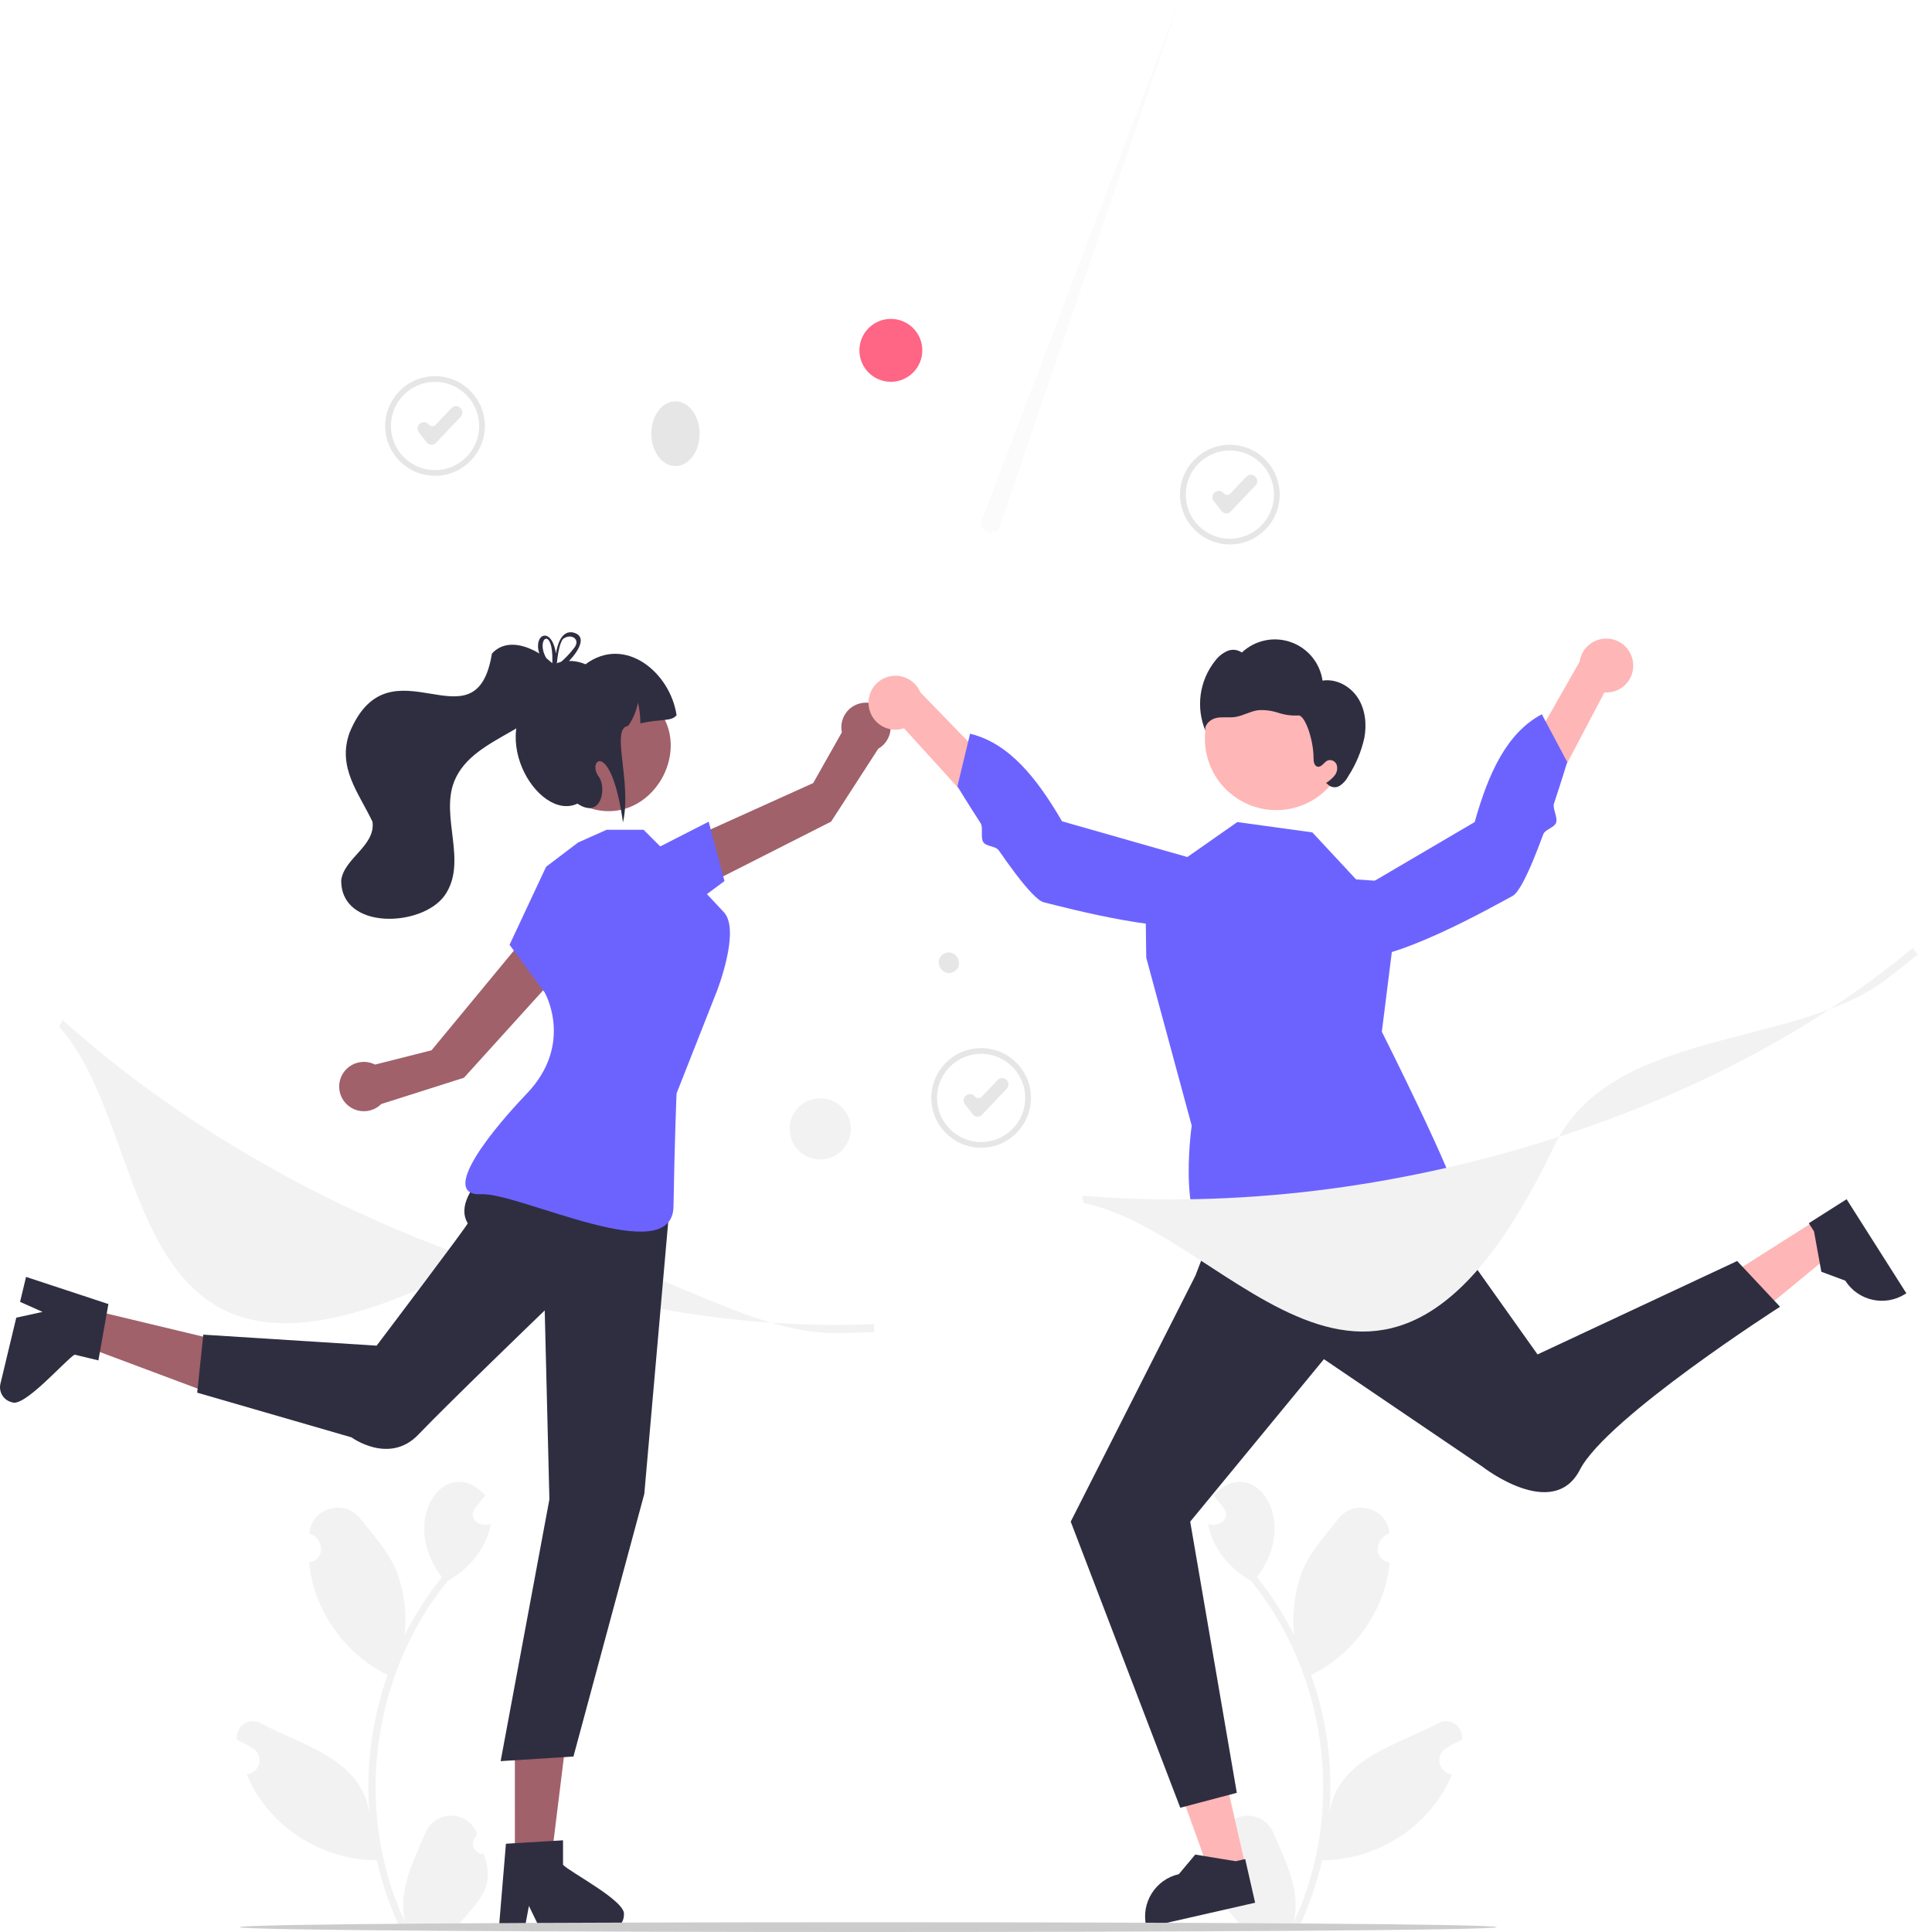
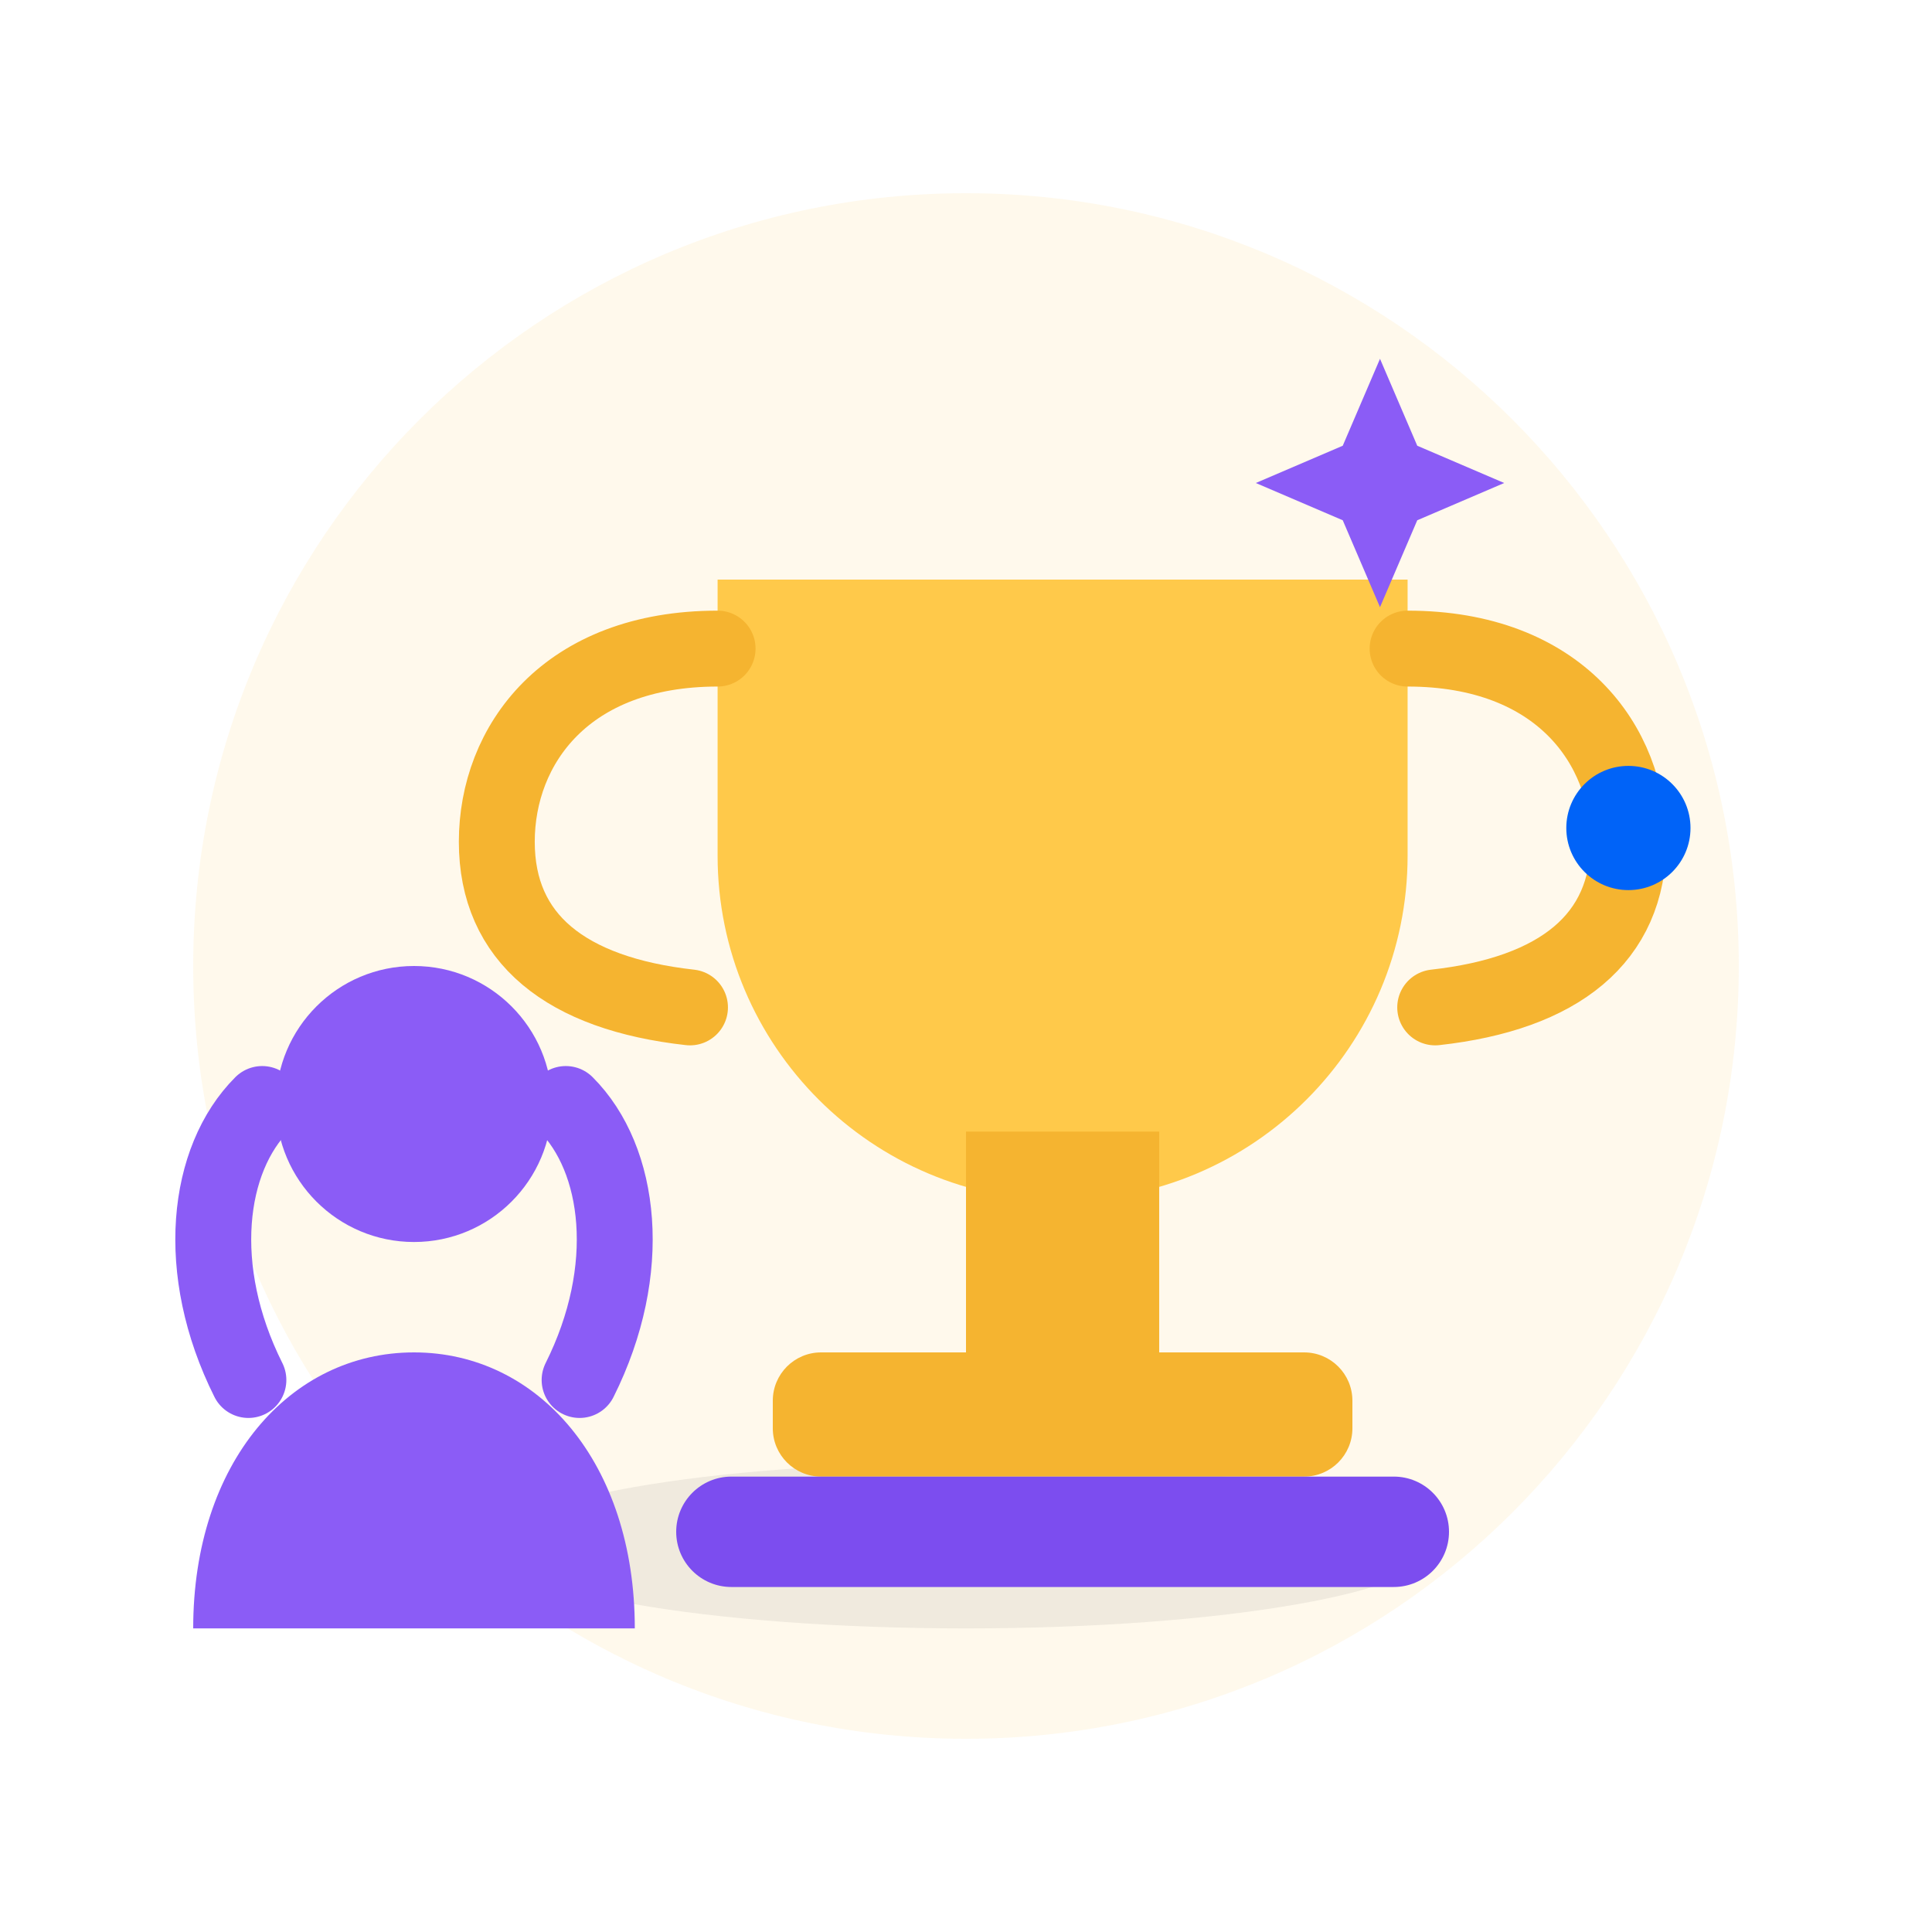
- <svg xmlns="http://www.w3.org/2000/svg" id="e313d722-337d-411e-8a65-01539115973b" data-name="Layer 1" width="670.713" height="675.702" viewBox="0 0 670.713 675.702">
-   <path d="M433.834,760.56a3.613,3.613,0,0,1-2.619-6.263c.091-.362.156-.622.248-.984a9.707,9.707,0,0,0-17.997-.17c-4.282,10.023-9.825,20.4-7.068,31.44-18.206-38.585-12.015-86.582,14.891-119.58,7.437-4.097,13.465-11.376,15.034-19.827-3.681,1.247-8.27-1.747-5.502-5.624,1.2-1.482,2.411-2.952,3.61-4.434-13.982-14.89-30.641,8.512-15.251,28.609A115.847,115.847,0,0,0,406.169,684.08a48.709,48.709,0,0,0-2.908-22.624c-2.783-6.715-8.001-12.37-12.595-18.175-5.586-7.073-17.083-3.81-17.835,5.166,5.155,1.694,5.825,9.141-.072,10.16,1.545,16.698,12.453,32.043,27.478,39.366a116.299,116.299,0,0,0-6.355,48.611c-2.652-19.25-23.316-23.921-37.759-31.572a5.626,5.626,0,0,0-8.58,5.699,32.495,32.495,0,0,1,5.696,3.005,4.911,4.911,0,0,1-2.282,8.965c7.28,18.018,26.102,30.117,45.434,30.049a119.563,119.563,0,0,0,8.032,23.447h28.692c.103-.319.195-.648.288-.967a32.599,32.599,0,0,1-7.939-.473c7.026-8.319,12.46-12.563,8.371-24.177Z" transform="translate(-264.6436 -112.1492)" fill="#f2f2f2" />
-   <path d="M689.626,760.56a3.613,3.613,0,0,0,2.619-6.263c-.091-.362-.156-.622-.248-.984a9.707,9.707,0,0,1,17.997-.17c4.282,10.023,9.825,20.4,7.068,31.44,18.206-38.585,12.015-86.582-14.891-119.58-7.437-4.097-13.465-11.376-15.034-19.827,3.681,1.247,8.27-1.747,5.502-5.624-1.2-1.482-2.411-2.952-3.61-4.434,13.982-14.89,30.641,8.512,15.251,28.609A115.846,115.846,0,0,1,717.291,684.08a48.709,48.709,0,0,1,2.908-22.624c2.783-6.715,8.001-12.37,12.595-18.175,5.586-7.073,17.083-3.81,17.835,5.166-5.155,1.694-5.825,9.141.072,10.16-1.545,16.698-12.453,32.043-27.478,39.366a116.299,116.299,0,0,1,6.355,48.611c2.652-19.25,23.316-23.921,37.759-31.572a5.626,5.626,0,0,1,8.58,5.699,32.495,32.495,0,0,0-5.696,3.005,4.911,4.911,0,0,0,2.282,8.965C765.222,750.699,746.4,762.798,727.069,762.73a119.562,119.562,0,0,1-8.032,23.447H690.345c-.103-.319-.195-.648-.288-.967a32.599,32.599,0,0,0,7.939-.473c-7.026-8.319-12.46-12.563-8.371-24.177Z" transform="translate(-264.6436 -112.1492)" fill="#f2f2f2" />
-   <polygon points="435.621 652.671 423.265 655.481 406.541 609.159 424.778 605.01 435.621 652.671" fill="#ffb6b6" />
-   <path d="M703.633,777.61l-37.997,8.645-.109-.481a15.168,15.168,0,0,1,11.424-18.155l.001-0,5.742-6.845,14.148,2.319,3.317-.755Z" transform="translate(-264.6436 -112.1492)" fill="#2f2e41" />
-   <polygon points="634.947 426.88 641.739 437.577 603.711 468.871 593.685 453.082 634.947 426.88" fill="#ffb6b6" />
-   <path d="M910.51,531.565l20.89,32.895-.416.264a15.168,15.168,0,0,1-20.935-4.672l-.001-.001-8.375-3.114L899.114,542.832l-1.824-2.872Z" transform="translate(-264.6436 -112.1492)" fill="#2f2e41" />
-   <path d="M505.719,424.661l-3.052-17.689L549.064,386.021l10.02-17.74a8.626,8.626,0,1,1,12.739,5.725l-16.483,25.483Z" transform="translate(-264.6436 -112.1492)" fill="#a0616a" />
-   <polygon points="226.971 298.052 247.865 287.379 253.396 308.147 238.883 318.905 226.971 298.052" fill="#6c63ff" />
-   <polygon points="180.086 651.062 192.719 651.061 198.729 602.332 180.083 602.333 180.086 651.062" fill="#a0616a" />
-   <path d="M461.567,764.348v-8.565l-3.321.203-13.52.801-3.129.192-2.392,28.684-.128,1.538h8.97l.288-1.527L449.638,778.733l3.364,6.941.737,1.527h23.782a5.374,5.374,0,0,0,5.34-5.35C483.865,777.163,464.087,767.029,461.567,764.348Z" transform="translate(-264.6436 -112.1492)" fill="#2f2e41" />
-   <polygon points="30.123 457.676 27.178 469.962 73.163 487.168 77.509 469.036 30.123 457.676" fill="#a0616a" />
-   <path d="M290.735,585.934l8.329,1.997.577-3.277,2.373-13.334.543-3.088-27.336-9.014-1.466-.483-2.092,8.723,1.418.636,6.446,2.885-7.534,1.653-1.657.36L264.791,596.12a5.374,5.374,0,0,0,3.958,6.44C273.074,604.629,287.541,587.76,290.735,585.934Z" transform="translate(-264.6436 -112.1492)" fill="#2f2e41" />
-   <path d="M464.263,447.839,448.002,440.238l-32.428,39.244L395.821,484.477a8.626,8.626,0,1,0,2.169,13.797l28.924-9.192Z" transform="translate(-264.6436 -112.1492)" fill="#a0616a" />
-   <path d="M694.802,302.564A17.428,17.428,0,1,1,712.23,285.136,17.447,17.447,0,0,1,694.802,302.564Zm0-32.855A15.428,15.428,0,1,0,710.23,285.136,15.445,15.445,0,0,0,694.802,269.708Z" transform="translate(-264.6436 -112.1492)" fill="#e6e6e6" />
-   <path d="M693.572,291.702c-.035,0-.07-.001-.105-.003a2.148,2.148,0,0,1-1.592-.827l-2.745-3.53a2.149,2.149,0,0,1,.377-3.016l.099-.077a2.149,2.149,0,0,1,3.017.377,1.568,1.568,0,0,0,2.374.116l5.574-5.885a2.152,2.152,0,0,1,3.039-.083l.091.087a2.149,2.149,0,0,1,.082,3.039l-8.65,9.131A2.147,2.147,0,0,1,693.572,291.702Z" transform="translate(-264.6436 -112.1492)" fill="#e6e6e6" />
-   <path d="M607.802,513.564A17.428,17.428,0,1,1,625.23,496.136,17.447,17.447,0,0,1,607.802,513.564Zm0-32.855A15.428,15.428,0,1,0,623.23,496.136,15.445,15.445,0,0,0,607.802,480.708Z" transform="translate(-264.6436 -112.1492)" fill="#e6e6e6" />
-   <path d="M606.572,502.702c-.035,0-.07-.001-.105-.003a2.148,2.148,0,0,1-1.592-.827l-2.745-3.53a2.149,2.149,0,0,1,.377-3.016l.099-.077a2.149,2.149,0,0,1,3.017.377,1.568,1.568,0,0,0,2.374.116l5.574-5.885a2.152,2.152,0,0,1,3.039-.083l.091.087a2.149,2.149,0,0,1,.082,3.039l-8.65,9.131A2.147,2.147,0,0,1,606.572,502.702Z" transform="translate(-264.6436 -112.1492)" fill="#e6e6e6" />
-   <path d="M416.802,278.564A17.428,17.428,0,1,1,434.23,261.136,17.447,17.447,0,0,1,416.802,278.564Zm0-32.855A15.428,15.428,0,1,0,432.23,261.136,15.445,15.445,0,0,0,416.802,245.708Z" transform="translate(-264.6436 -112.1492)" fill="#e6e6e6" />
-   <path d="M415.572,267.702c-.035,0-.07-.001-.105-.003a2.148,2.148,0,0,1-1.592-.827l-2.745-3.53a2.149,2.149,0,0,1,.377-3.016l.099-.077a2.149,2.149,0,0,1,3.017.377,1.568,1.568,0,0,0,2.374.116l5.574-5.885a2.152,2.152,0,0,1,3.039-.083l.091.087a2.149,2.149,0,0,1,.082,3.039l-8.65,9.131A2.147,2.147,0,0,1,415.572,267.702Z" transform="translate(-264.6436 -112.1492)" fill="#e6e6e6" />
-   <path d="M556.329,578.362c-40.413,0-86.857-44.846-127.949-23.539-124.415,64.514-107.289-43.44-143.032-83.589l1.173-2.354c39.439,35.363,88.679,64.135,142.399,83.205,48.546,17.235,97.455,25.22,141.423,23.113l.076,2.829Q563.455,578.363,556.329,578.362Z" transform="translate(-264.6436 -112.1492)" fill="#f2f2f2" />
-   <ellipse cx="236.249" cy="151.676" rx="8.447" ry="11.327" fill="#e6e6e6" />
-   <path d="M598.459,451.863c-3.862,2.573-7.815-3.551-3.878-6.01C598.443,443.279,602.395,449.404,598.459,451.863Z" transform="translate(-264.6436 -112.1492)" fill="#e6e6e6" />
-   <circle cx="311.586" cy="122.53" r="11" fill="#ff6584" />
-   <path d="M614.704,294.958l62.593-182.809L608.566,292.77a3.442,3.442,0,1,0,6.138,2.188Z" transform="translate(-264.6436 -112.1492)" fill="#f0f0f0" opacity="0.3" style="isolation:isolate" />
-   <circle cx="286.88" cy="394.821" r="10.702" fill="#f2f2f2" />
-   <path d="M447.869,511.053s-26.681,17.373-19.626,28.918c.243.398-31.87,42.811-31.87,42.811l-60.622-3.848-2.136,20.29,53.97,15.631s13.203,9.7,23.403-.987,44.174-43.415,44.174-43.415l1.639,66.077-17.055,91.563,25.465-1.615,24.785-91.86,9.149-104.054Z" transform="translate(-264.6436 -112.1492)" fill="#2f2e41" />
-   <path d="M466.874,406.784l-11.22,8.503-12.788,27.294,12.297,16.701s10.344,17.927-6.213,35.287-29.271,35.903-16.019,35.241,66.925,26.637,67.278,4.272,1.068-39.513,1.068-39.513l14.072-35.691s8.384-21.292,2.498-27.665-13.767-14.518-13.767-14.518l-14.332-14.332H476.806Z" transform="translate(-264.6436 -112.1492)" fill="#6c63ff" />
-   <path d="M487.818,354.343c25.17,14.323,4.507,52.114-21.133,38.657C441.516,378.677,462.179,340.886,487.818,354.343Z" transform="translate(-264.6436 -112.1492)" fill="#a0616a" />
-   <path d="M501.277,362.284c-1.764,2.294-5.448,1.218-12.664,2.855a30.081,30.081,0,0,0-.841-7.262,20.441,20.441,0,0,1-3.447,8.173c-6.266.695,1.415,19.73-1.793,33.725-4.133-29.525-12.828-21.79-8.435-15.933,2.812,3.749.937,14.996-7.498,9.373-13.918,6.615-33.741-26.243-11.771-41.653-.393-8.329,8.876-9.645,14.583-7.084C483.261,334.159,499.085,347.379,501.277,362.284Z" transform="translate(-264.6436 -112.1492)" fill="#2f2e41" />
-   <path d="M436.696,340.74c-5.604,34.454-35.64-6.337-49.763,27.57-4.44,12.279,3.178,21.063,7.997,31.255,1.1,8.376-9.797,12.626-10.938,20.336-.318,17.676,28.2,16.595,36.172,5.442,8.192-11.674-1.59-27.338,3.333-39.868,6.92-17.397,35.064-17.527,37.515-37.767C456.264,340.947,443.496,333.202,436.696,340.74Z" transform="translate(-264.6436 -112.1492)" fill="#2f2e41" />
-   <path d="M459.397,344.107c-.183.077-.367.154-.531.241h-.01c-.154.077-.309.154-.463.241-.019.01-.029.019-.048.029-.203-.193-.405-.386-.618-.579a2.231,2.231,0,0,0,.039.946l.029.116c.193.203.396.396.608.598.193-.145.376-.299.569-.444.116-.096.232-.193.357-.289.019-.251.048-.54.077-.859Zm5.809-10.729c-4.303-.984-5.693,4.641-6.108,7.352-1.563-9.842-8.066-6.745-5.818-.029a15.036,15.036,0,0,0,3.31,5.326c.203.232.425.463.656.695-.261,1.351,1.052,1.003,2.827-.241a23.646,23.646,0,0,0,3.618-3.175C467.232,339.592,469.991,334.622,465.205,333.378Zm.135,5.538a33.719,33.719,0,0,1-4.448,4.718q-.767.695-1.563,1.332c-.01.087-.01.164-.019.232a1.767,1.767,0,0,1-.135.27c-.54.975-1.148.444-1.38-.367-.019-.029-.048-.058-.068-.087a13.596,13.596,0,0,1-1.997-2.644c-3.985-6.909,2.432-11.608,2.113,1.293a1.222,1.222,0,0,0-.116.376,2.231,2.231,0,0,0,.039.946l.029.116c.193.203.396.396.608.598.193-.145.376-.299.569-.444.116-.096.232-.193.357-.289.019-.251.048-.54.077-.859v-.01c.251-2.586.936-7.237,2.2-8.501C464.385,333.465,467.984,335.771,465.34,338.916Zm-5.944,5.191c-.183.077-.367.154-.531.241h-.01c-.154.077-.309.154-.463.241-.019.01-.029.019-.048.029-.203-.193-.405-.386-.618-.579a2.231,2.231,0,0,0,.039.946l.029.116c.193.203.396.396.608.598.193-.145.376-.299.569-.444.116-.096.232-.193.357-.289.019-.251.048-.54.077-.859Z" transform="translate(-264.6436 -112.1492)" fill="#2f2e41" />
-   <path d="M692.04,534.067l-9.296,24.243-43.608,86.02,38.318,100.067L697.23,739.177l-16.3-94.847,46.764-56.82L783.23,625.177s24.63,19.228,34,1,70-57,70-57l-15-16L802.411,585.851l-48.189-67.828Z" transform="translate(-264.6436 -112.1492)" fill="#2f2e41" />
-   <path d="M738.947,419.713l-15.303-16.441-26.25-3.611L665.23,422.177l.324,24.923,15.9,58.729s-6.056,42.194,10.86,41.771,26.137-8.857,33.026-7.14,36.178,9.023,38.034,1.37,11.722-2.173,11.289-9.413-26.709-59.427-26.709-59.427l6.533-52.192Z" transform="translate(-264.6436 -112.1492)" fill="#6c63ff" />
-   <path d="M835.838,344.032a9.373,9.373,0,0,1-10.042,10.283l-35.191,66.927L781.157,406.738l35.969-63.164a9.424,9.424,0,0,1,18.711.459Z" transform="translate(-264.6436 -112.1492)" fill="#ffb6b6" />
-   <path d="M725.054,432.157s-1.396,11.905,12.006,14.852,50.533-18.269,56.62-21.51c1.906-1.015,4.493-5.988,7.146-12.342,1.191-2.853,2.396-5.983,3.56-9.159.673-1.838,3.896-2.339,4.53-4.162.631-1.812-1.327-4.946-.756-6.654,2.711-8.108,4.632-14.54,4.632-14.54L803.91,361.957c-12.423,6.568-18.795,21.035-23.481,37.701Z" transform="translate(-264.6436 -112.1492)" fill="#6c63ff" />
-   <path d="M568.533,359.401a9.373,9.373,0,0,0,12.296,7.442l50.82,55.99,5.518-16.407L586.535,354.274a9.424,9.424,0,0,0-18.001,5.127Z" transform="translate(-264.6436 -112.1492)" fill="#ffb6b6" />
-   <path d="M697.846,416.997s4.331,11.177-7.907,17.384-53.497-5.042-60.201-6.656c-2.099-.505-5.848-4.674-10.008-10.161-1.867-2.464-3.817-5.193-5.738-7.976-1.112-1.611-4.357-1.29-5.428-2.895-1.064-1.597.047-5.121-.934-6.631-4.654-7.171-8.124-12.918-8.124-12.918l4.424-18.378c13.671,3.25,23.461,15.662,32.169,30.625Z" transform="translate(-264.6436 -112.1492)" fill="#6c63ff" />
-   <circle cx="446.399" cy="258.353" r="24.976" fill="#ffb6b6" />
-   <path d="M739.553,356.201c-2.627-4.064-7.557-6.773-12.337-6.012a16.847,16.847,0,0,0-28.228-9.826,5.239,5.239,0,0,0-5.123-.513,10.802,10.802,0,0,0-4.162,3.341,24.243,24.243,0,0,0-3.392,24.663c-.584-2.123,1.544-4.121,3.694-4.598,2.15-.477,4.405-.026,6.586-.336,2.795-.398,5.307-2.019,8.106-2.384a18.453,18.453,0,0,1,7.012.901,19.012,19.012,0,0,0,7.009.941c2.356-.28,5.39,8.648,5.35,14.936-.008,1.192.238,2.722,1.402,2.974,1.434.311,2.265-1.668,3.63-2.207a2.525,2.525,0,0,1,3.097,1.647,4.117,4.117,0,0,1-.786,3.687,12.167,12.167,0,0,1-2.95,2.559l.562.468a3.345,3.345,0,0,0,4.223.525,9.114,9.114,0,0,0,3.032-3.452,40.623,40.623,0,0,0,5.561-13.326C742.719,365.43,742.18,360.266,739.553,356.201Z" transform="translate(-264.6436 -112.1492)" fill="#2f2e41" />
-   <path d="M924.326,454.708C892.11,479.108,828.01,471.4,808.118,513.195c-60.228,126.545-111.754,30.148-164.488,19.724l-.486-2.585c52.79,4.378,109.414-2.415,163.751-19.648,49.104-15.571,92.915-38.736,126.692-66.962l1.769,2.209Q930.007,450.407,924.326,454.708Z" transform="translate(-264.6436 -112.1492)" fill="#f2f2f2" />
-   <path d="M788.12,786.146c-.767,2.273-438.841,2.273-439.669.006C349.217,783.873,787.291,783.873,788.12,786.146Z" transform="translate(-264.6436 -112.1492)" fill="#ccc" />
+ <svg xmlns="http://www.w3.org/2000/svg" width="140" height="140" viewBox="0 0 140 140" fill="none">
+   <circle cx="70" cy="70" r="56" fill="#FFC94A1a" />
+   <ellipse cx="70" cy="112" rx="34" ry="6" fill="rgba(0,0,0,0.06)" />
+   <circle cx="30" cy="80" r="10" fill="#8B5CF6" />
+   <path d="M14 118c0-12 7-20 16-20s16 8 16 20z" fill="#8B5CF6" />
+   <path d="M18 100c-4-8-3-16 1-20" stroke="#8B5CF6" stroke-width="5.5" stroke-linecap="round" fill="none" />
+   <path d="M42 100c4-8 3-16-1-20" stroke="#8B5CF6" stroke-width="5.5" stroke-linecap="round" fill="none" />
+   <path d="M52 42h50v20a25 25 0 0 1-50 0z" fill="#FFC94A" />
+   <path d="M52 47c-11 0-16 7-16 14s5 11 14 12" stroke="#F5B430" stroke-width="5.5" stroke-linecap="round" fill="none" />
+   <path d="M102 47c11 0 16 7 16 14s-5 11-14 12" stroke="#F5B430" stroke-width="5.5" stroke-linecap="round" fill="none" />
+   <rect x="70" y="82" width="14" height="16" fill="#F5B430" />
+   <rect x="56" y="98" width="42" height="9" rx="3.5" fill="#F5B430" />
+   <rect x="49" y="107" width="56" height="8" rx="4" fill="#7C4DEF" />
+   <path d="M100 26l2.7 6.3L109 35l-6.3 2.7L100 44l-2.7-6.3L91 35l6.3-2.7z" fill="#8B5CF6" />
+   <circle cx="118" cy="60" r="4.5" fill="#0063f8" />
</svg>
